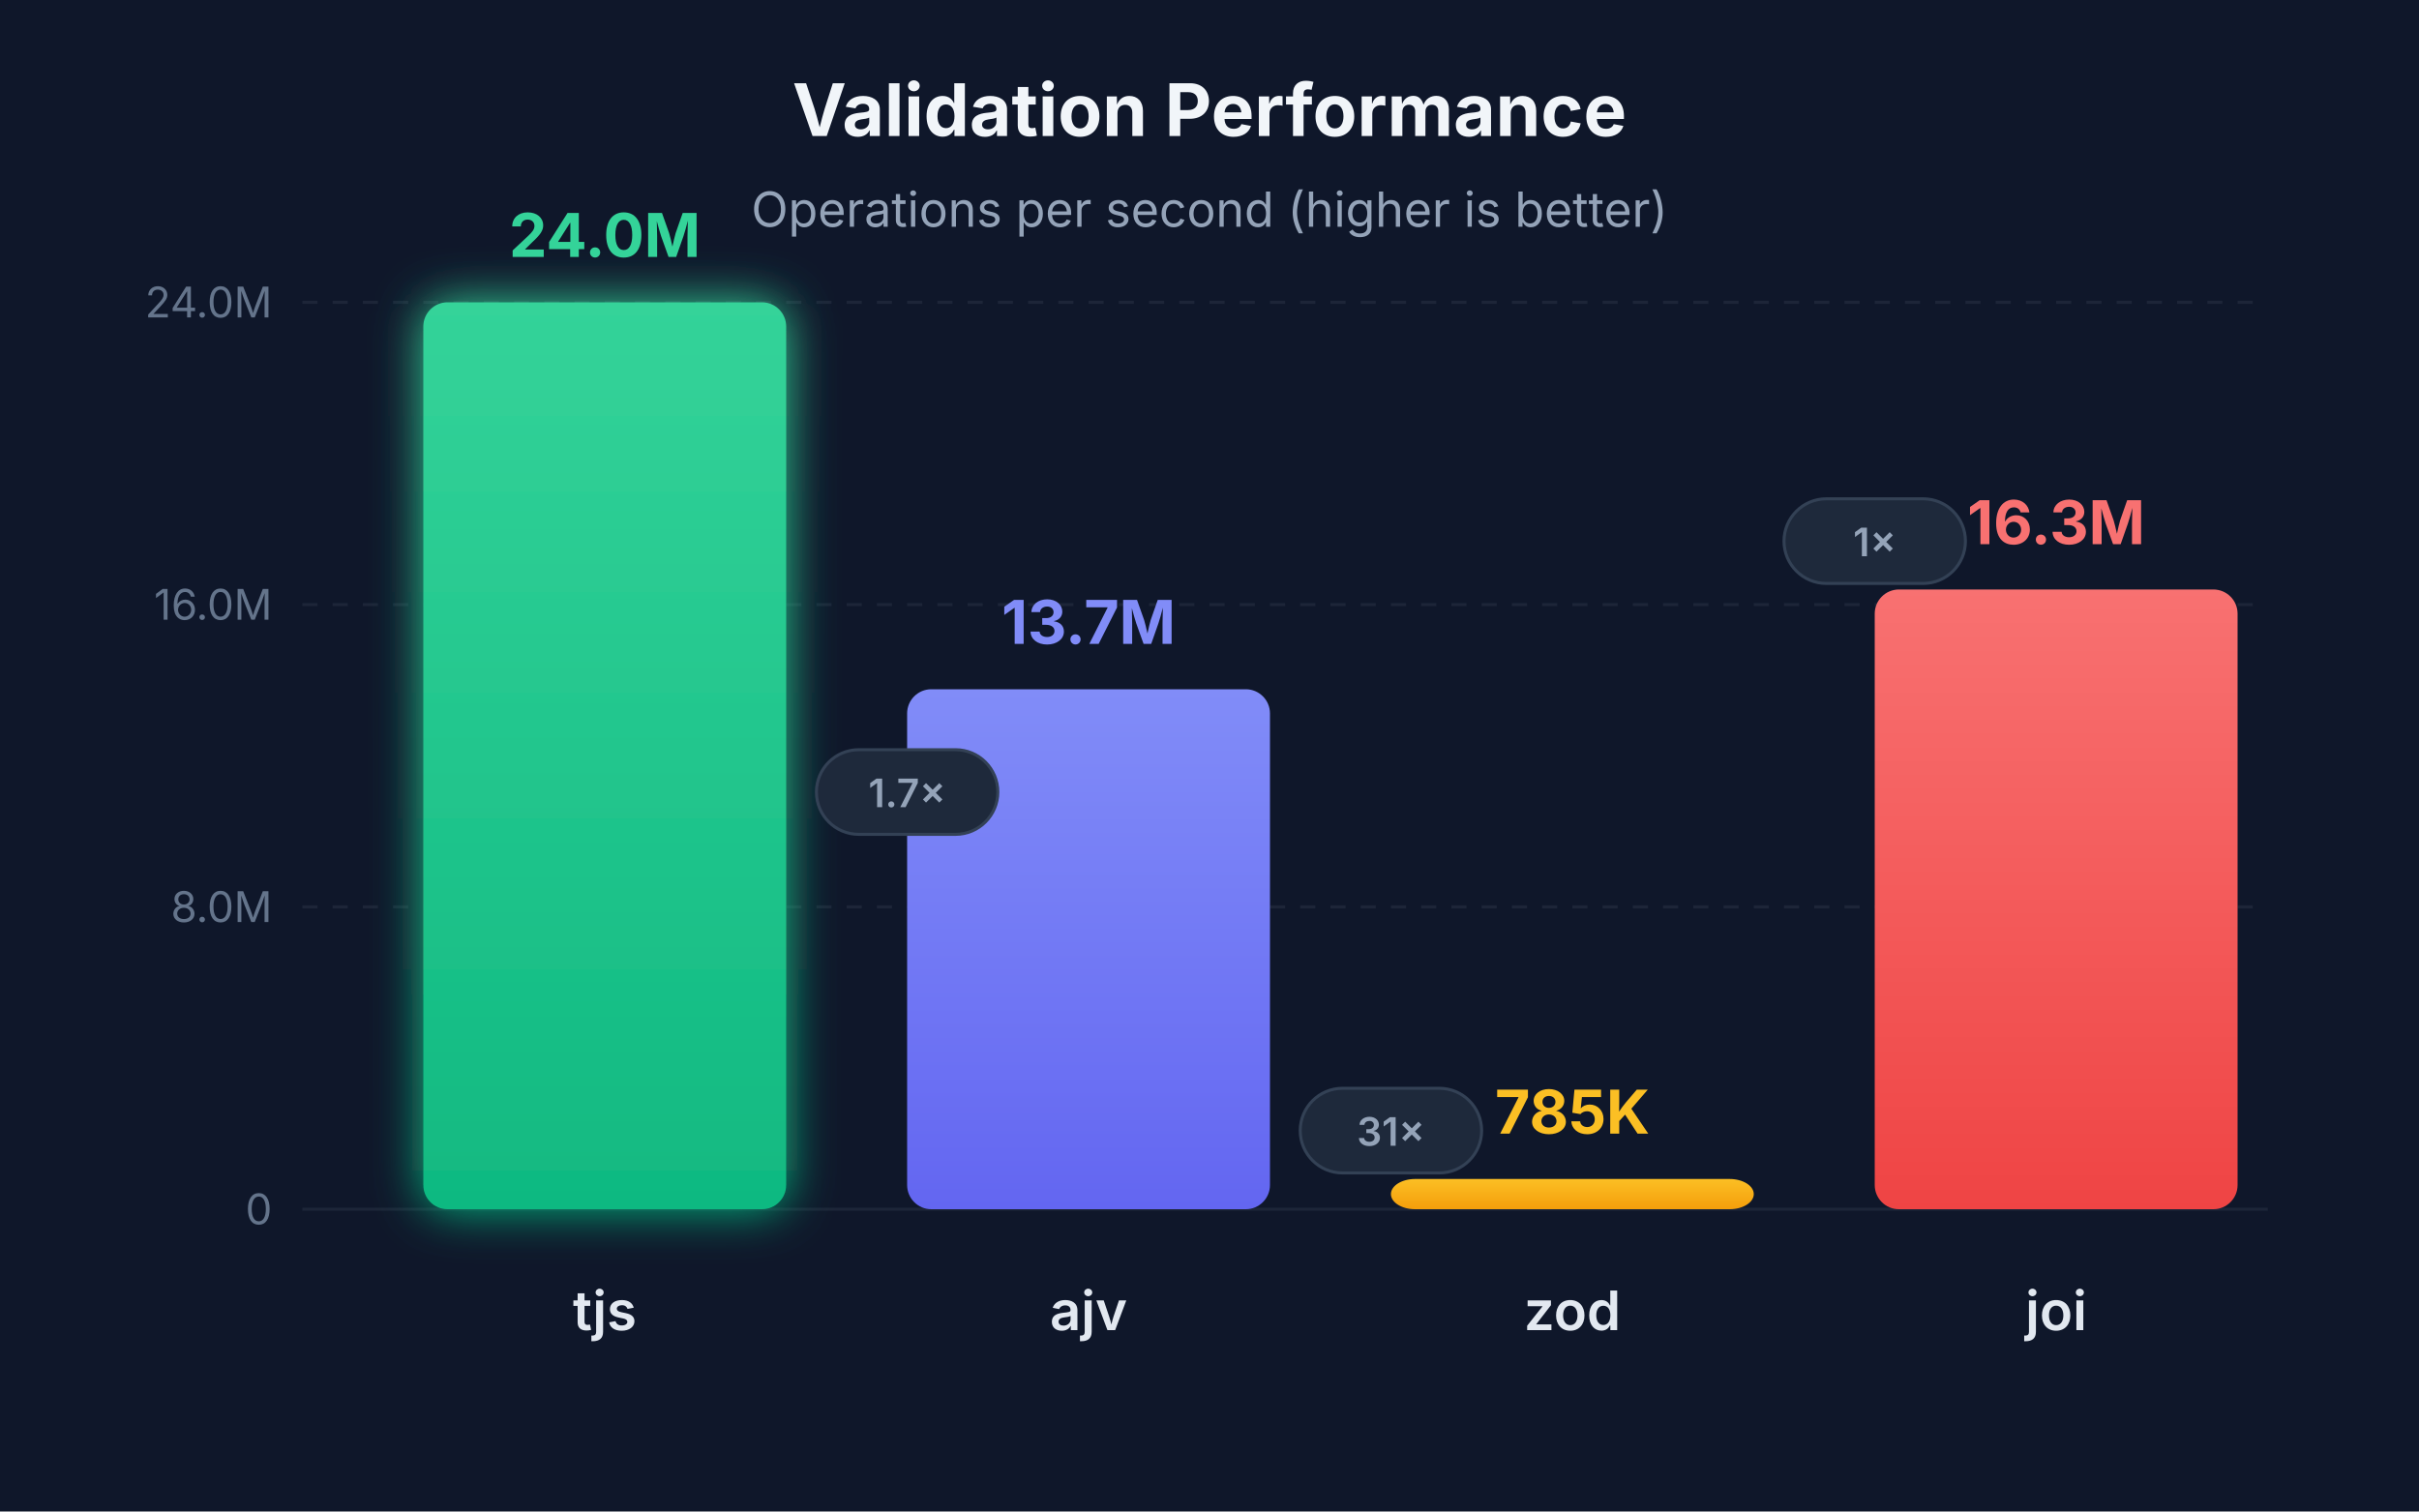
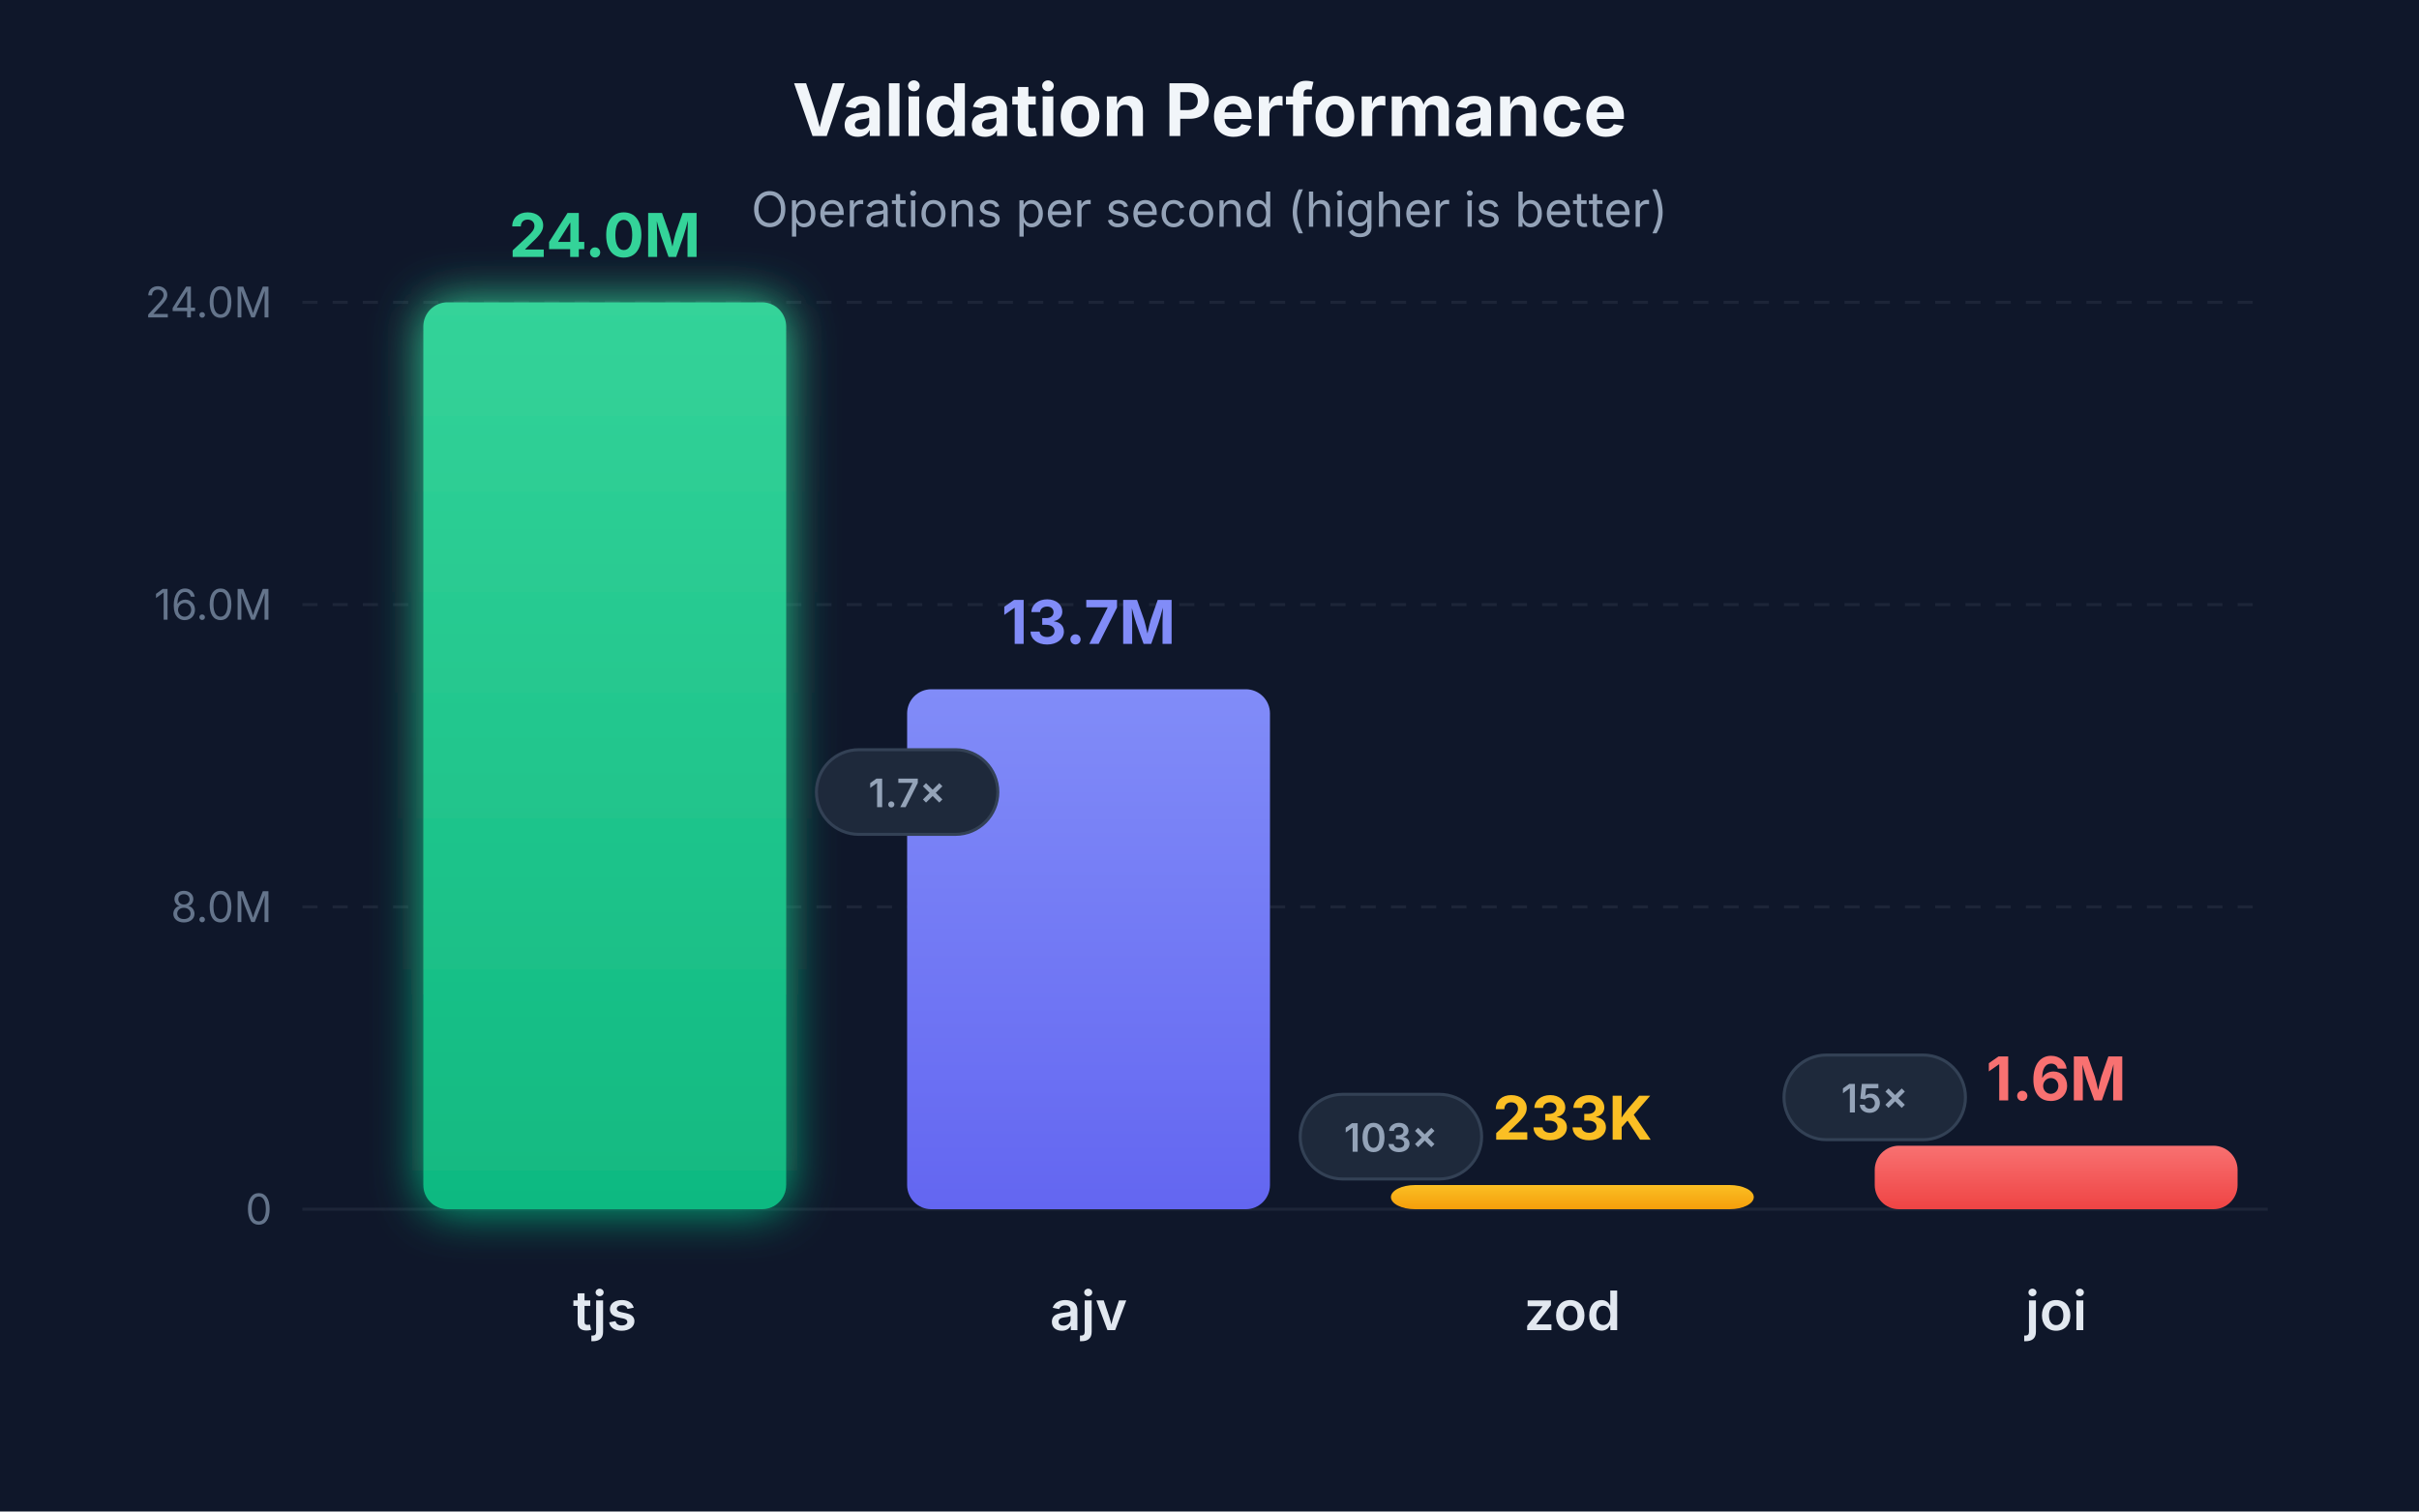
<svg xmlns="http://www.w3.org/2000/svg" viewBox="0 0 800 500">
  <defs>
    <linearGradient id="grad-tjs" x1="0%" y1="0%" x2="0%" y2="100%">
      <stop offset="0%" style="stop-color:#34d399;stop-opacity:1" />
      <stop offset="100%" style="stop-color:#10b981;stop-opacity:1" />
    </linearGradient>
    <linearGradient id="grad-ajv" x1="0%" y1="0%" x2="0%" y2="100%">
      <stop offset="0%" style="stop-color:#818cf8;stop-opacity:1" />
      <stop offset="100%" style="stop-color:#6366f1;stop-opacity:1" />
    </linearGradient>
    <linearGradient id="grad-zod" x1="0%" y1="0%" x2="0%" y2="100%">
      <stop offset="0%" style="stop-color:#fbbf24;stop-opacity:1" />
      <stop offset="100%" style="stop-color:#f59e0b;stop-opacity:1" />
    </linearGradient>
    <linearGradient id="grad-joi" x1="0%" y1="0%" x2="0%" y2="100%">
      <stop offset="0%" style="stop-color:#f87171;stop-opacity:1" />
      <stop offset="100%" style="stop-color:#ef4444;stop-opacity:1" />
    </linearGradient>
    <filter id="glow-tjs" x="-20%" y="-20%" width="140%" height="140%">
      <feGaussianBlur stdDeviation="8" result="coloredBlur" />
      <feMerge>
        <feMergeNode in="coloredBlur" />
        <feMergeNode in="SourceGraphic" />
      </feMerge>
    </filter>
  </defs>
  <rect width="800" height="500" fill="#0f172a" />
  <g opacity="0.1">
    <line x1="100" y1="400" x2="750" y2="400" stroke="#94a3b8" stroke-width="1" />
    <line x1="100" y1="300" x2="750" y2="300" stroke="#94a3b8" stroke-width="1" stroke-dasharray="5,5" />
    <line x1="100" y1="200" x2="750" y2="200" stroke="#94a3b8" stroke-width="1" stroke-dasharray="5,5" />
    <line x1="100" y1="100" x2="750" y2="100" stroke="#94a3b8" stroke-width="1" stroke-dasharray="5,5" />
  </g>
  <text x="90" y="405" text-anchor="end" fill="#64748b" font-family="system-ui, -apple-system, sans-serif" font-size="14">0</text>
  <text x="90" y="305" text-anchor="end" fill="#64748b" font-family="system-ui, -apple-system, sans-serif" font-size="14">8.0M</text>
  <text x="90" y="205" text-anchor="end" fill="#64748b" font-family="system-ui, -apple-system, sans-serif" font-size="14">16.0M</text>
  <text x="90" y="105" text-anchor="end" fill="#64748b" font-family="system-ui, -apple-system, sans-serif" font-size="14">24.0M</text>
  <text x="400" y="45" text-anchor="middle" fill="#f1f5f9" font-family="system-ui, -apple-system, sans-serif" font-size="24" font-weight="bold">Validation Performance</text>
  <text x="400" y="75" text-anchor="middle" fill="#94a3b8" font-family="system-ui, -apple-system, sans-serif" font-size="16">Operations per second (higher is better)</text>
  <rect x="140" y="100" width="120" height="300" rx="8" fill="url(#grad-tjs)" filter="url(#glow-tjs)" />
  <text x="200" y="440" text-anchor="middle" fill="#e2e8f0" font-family="system-ui, -apple-system, sans-serif" font-size="18" font-weight="600">tjs</text>
  <text x="200" y="85" text-anchor="middle" fill="#34d399" font-family="system-ui, -apple-system, sans-serif" font-size="20" font-weight="bold">24.0M</text>
  <rect x="300" y="228" width="120" height="172" rx="8" fill="url(#grad-ajv)" />
  <text x="360" y="440" text-anchor="middle" fill="#e2e8f0" font-family="system-ui, -apple-system, sans-serif" font-size="18" font-weight="600">ajv</text>
  <text x="360" y="213" text-anchor="middle" fill="#818cf8" font-family="system-ui, -apple-system, sans-serif" font-size="20" font-weight="bold">13.7M</text>
-   <rect x="460" y="390" width="120" height="10" rx="8" fill="url(#grad-zod)" />
+   <rect x="460" y="392" width="120" height="8" rx="8" fill="url(#grad-zod)" />
  <text x="520" y="440" text-anchor="middle" fill="#e2e8f0" font-family="system-ui, -apple-system, sans-serif" font-size="18" font-weight="600">zod</text>
-   <text x="520" y="375" text-anchor="middle" fill="#fbbf24" font-family="system-ui, -apple-system, sans-serif" font-size="20" font-weight="bold">785K</text>
-   <rect x="620" y="195" width="120" height="205" rx="8" fill="url(#grad-joi)" />
+   <text x="520" y="377" text-anchor="middle" fill="#fbbf24" font-family="system-ui, -apple-system, sans-serif" font-size="20" font-weight="bold">233K</text>
+   <rect x="620" y="379" width="120" height="21" rx="8" fill="url(#grad-joi)" />
  <text x="680" y="440" text-anchor="middle" fill="#e2e8f0" font-family="system-ui, -apple-system, sans-serif" font-size="18" font-weight="600">joi</text>
-   <text x="680" y="180" text-anchor="middle" fill="#f87171" font-family="system-ui, -apple-system, sans-serif" font-size="20" font-weight="bold">16.3M</text>
+   <text x="680" y="364" text-anchor="middle" fill="#f87171" font-family="system-ui, -apple-system, sans-serif" font-size="20" font-weight="bold">1.6M</text>
  <rect x="270" y="248" width="60" height="28" rx="14" fill="#1e293b" stroke="#334155" stroke-width="1" />
  <text x="300" y="267" text-anchor="middle" fill="#94a3b8" font-family="system-ui, -apple-system, sans-serif" font-size="13" font-weight="600">1.7×</text>
-   <rect x="430" y="360" width="60" height="28" rx="14" fill="#1e293b" stroke="#334155" stroke-width="1" />
-   <text x="460" y="379" text-anchor="middle" fill="#94a3b8" font-family="system-ui, -apple-system, sans-serif" font-size="13" font-weight="600">31×</text>
-   <rect x="590" y="165" width="60" height="28" rx="14" fill="#1e293b" stroke="#334155" stroke-width="1" />
-   <text x="620" y="184" text-anchor="middle" fill="#94a3b8" font-family="system-ui, -apple-system, sans-serif" font-size="13" font-weight="600">1×</text>
+   <rect x="430" y="362" width="60" height="28" rx="14" fill="#1e293b" stroke="#334155" stroke-width="1" />
+   <text x="460" y="381" text-anchor="middle" fill="#94a3b8" font-family="system-ui, -apple-system, sans-serif" font-size="13" font-weight="600">103×</text>
+   <rect x="590" y="349" width="60" height="28" rx="14" fill="#1e293b" stroke="#334155" stroke-width="1" />
+   <text x="620" y="368" text-anchor="middle" fill="#94a3b8" font-family="system-ui, -apple-system, sans-serif" font-size="13" font-weight="600">15×</text>
</svg>
